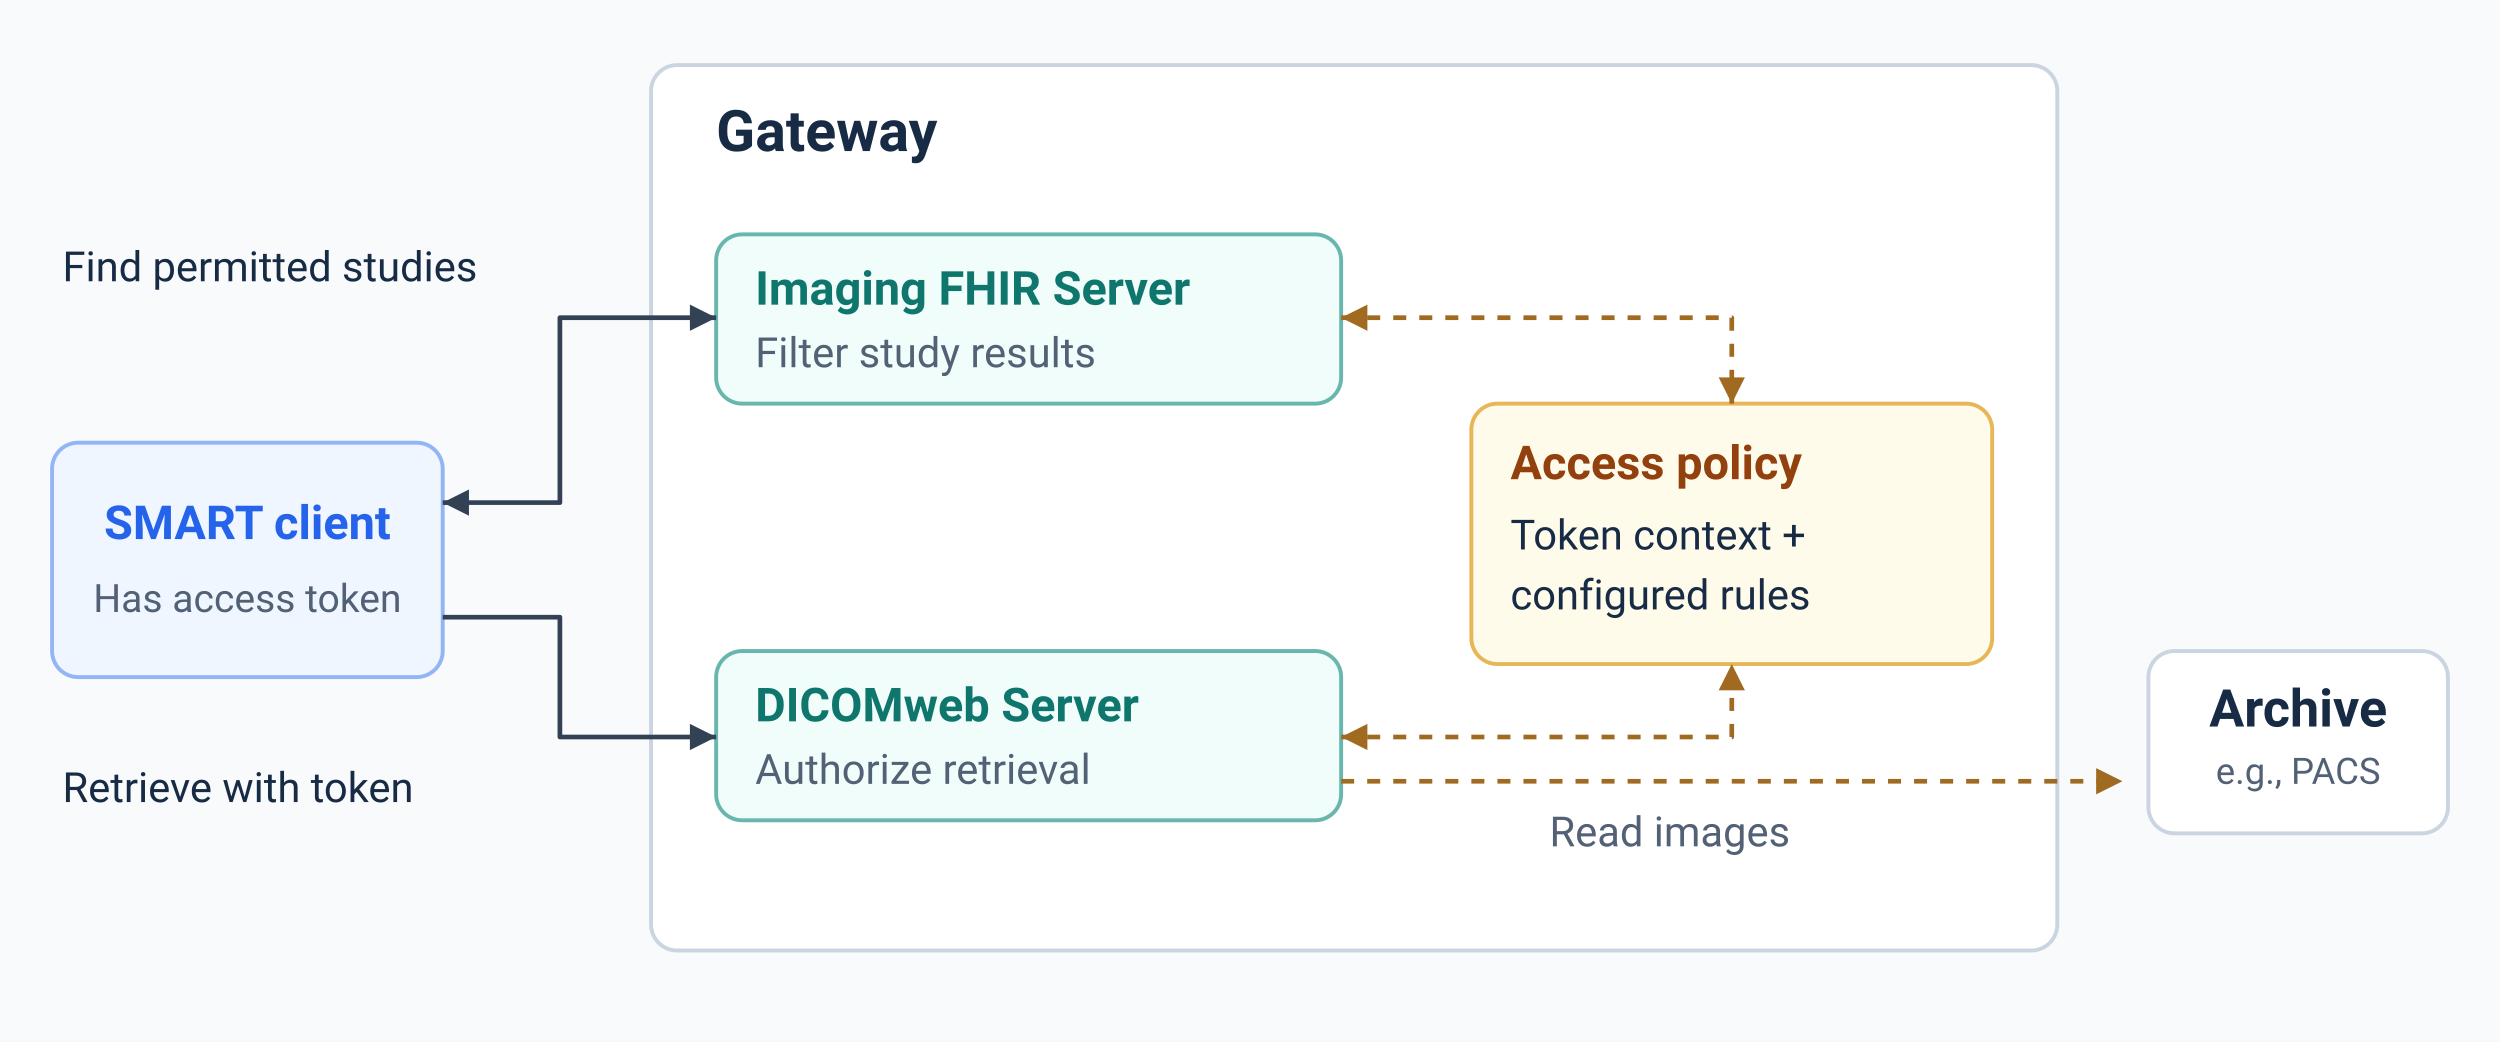
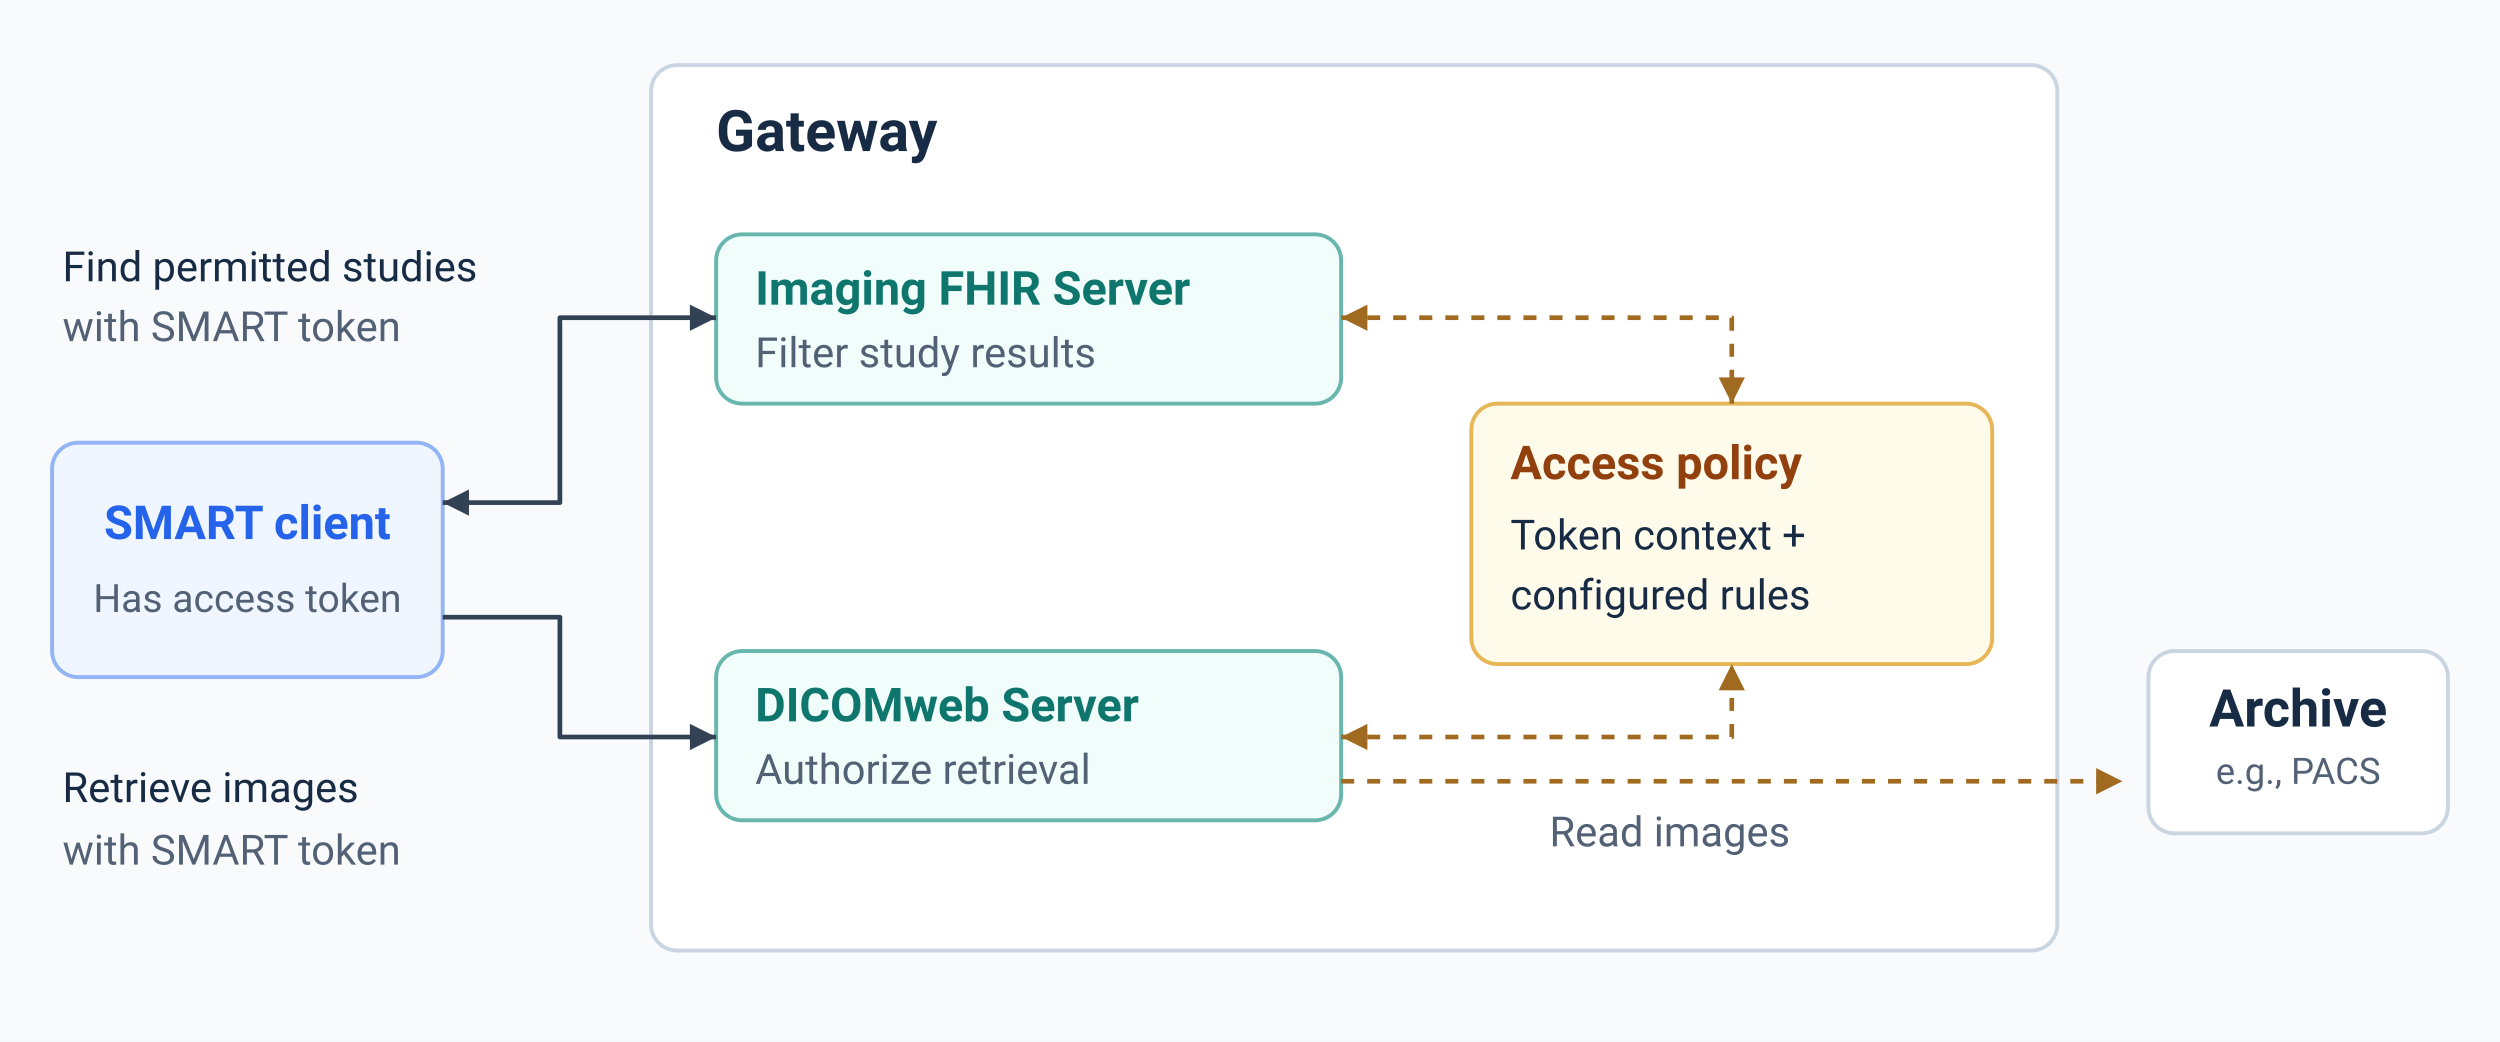
<svg xmlns="http://www.w3.org/2000/svg" width="960" height="400" viewBox="0 0 960 400" font-family="-apple-system, Segoe UI, Roboto, Helvetica, Arial, sans-serif" role="img" aria-labelledby="title desc">
  <defs>
    <marker id="client" viewBox="0 0 10 10" refX="9" refY="5" markerWidth="7" markerHeight="7" orient="auto-start-reverse">
      <path d="M1 1 L9 5 L1 9 Z" fill="#334155" />
    </marker>
    <marker id="internal" viewBox="0 0 10 10" refX="9" refY="5" markerWidth="7" markerHeight="7" orient="auto-start-reverse">
      <path d="M1 1 L9 5 L1 9 Z" fill="#a06b20" />
    </marker>
  </defs>
  <rect width="960" height="400" fill="#f8fafc" />
  <rect x="250" y="25" width="540" height="340" rx="10" fill="#ffffff" stroke="#cbd5e1" stroke-width="1.5" />
  <text x="275" y="58" font-size="22" fill="#172b45" font-weight="650" text-anchor="start">Gateway</text>
  <rect x="275" y="90" width="240" height="65" rx="10" fill="#f0fdfa" stroke="#68b6ad" stroke-width="1.5" />
  <text x="290" y="117" font-size="18" fill="#0f766e" font-weight="650" text-anchor="start">Imaging FHIR Server</text>
  <text x="290" y="141" font-size="16" fill="#526175" font-weight="400" text-anchor="start">Filter study results</text>
  <rect x="275" y="250" width="240" height="65" rx="10" fill="#f0fdfa" stroke="#68b6ad" stroke-width="1.5" />
  <text x="290" y="277" font-size="18" fill="#0f766e" font-weight="650" text-anchor="start">DICOMweb Server</text>
  <text x="290" y="301" font-size="16" fill="#526175" font-weight="400" text-anchor="start">Authorize retrieval</text>
  <rect x="565" y="155" width="200" height="100" rx="10" fill="#fffbeb" stroke="#e7b656" stroke-width="1.5" />
  <text x="580" y="184" font-size="18" fill="#92400e" font-weight="650" text-anchor="start">Access policy</text>
  <text x="580" y="211" font-size="16" fill="#172b45" font-weight="400" text-anchor="start">Token context +</text>
  <text x="580" y="234" font-size="16" fill="#172b45" font-weight="400" text-anchor="start">configured rules</text>
  <rect x="20" y="170" width="150" height="90" rx="10" fill="#eff6ff" stroke="#93b4f5" stroke-width="1.5" />
  <text x="95" y="207" font-size="18" fill="#2563eb" font-weight="650" text-anchor="middle">SMART client</text>
  <text x="95" y="235" font-size="15" fill="#526175" font-weight="400" text-anchor="middle">Has access token</text>
  <rect x="825" y="250" width="115" height="70" rx="10" fill="#ffffff" stroke="#cbd5e1" stroke-width="1.5" />
  <text x="882.5" y="279" font-size="20" fill="#172b45" font-weight="650" text-anchor="middle">Archive</text>
  <text x="882.5" y="301" font-size="14" fill="#526175" font-weight="400" text-anchor="middle">e.g., PACS</text>
  <path d="M170 193 H215 V122 H275" fill="none" stroke="#334155" stroke-width="1.8" stroke-linejoin="round" marker-end="url(#client)" marker-start="url(#client)" />
  <text x="24" y="108" font-size="16" fill="#172b45" font-weight="400" text-anchor="start">Find permitted studies</text>
+   <text x="24" y="131" font-size="16" fill="#526175" font-weight="400" text-anchor="start">with SMART token</text>
  <path d="M170 237 H215 V283 H275" fill="none" stroke="#334155" stroke-width="1.8" stroke-linejoin="round" marker-end="url(#client)" />
-   <text x="24" y="308" font-size="16" fill="#172b45" font-weight="400" text-anchor="start">Retrieve with token</text>
+   <text x="24" y="308" font-size="16" fill="#172b45" font-weight="400" text-anchor="start">Retrieve images</text>
+   <text x="24" y="332" font-size="16" fill="#526175" font-weight="400" text-anchor="start">with SMART token</text>
  <path d="M515 122 H665 V155" fill="none" stroke="#a06b20" stroke-width="1.8" stroke-linejoin="round" stroke-dasharray="5 5" marker-end="url(#internal)" marker-start="url(#internal)" />
  <path d="M515 283 H665 V255" fill="none" stroke="#a06b20" stroke-width="1.8" stroke-linejoin="round" stroke-dasharray="5 5" marker-end="url(#internal)" marker-start="url(#internal)" />
  <path d="M515 300 H815" fill="none" stroke="#a06b20" stroke-width="1.8" stroke-linejoin="round" stroke-dasharray="5 5" marker-end="url(#internal)" />
  <text x="595" y="325" font-size="16" fill="#526175" font-weight="400" text-anchor="start">Read images</text>
</svg>
